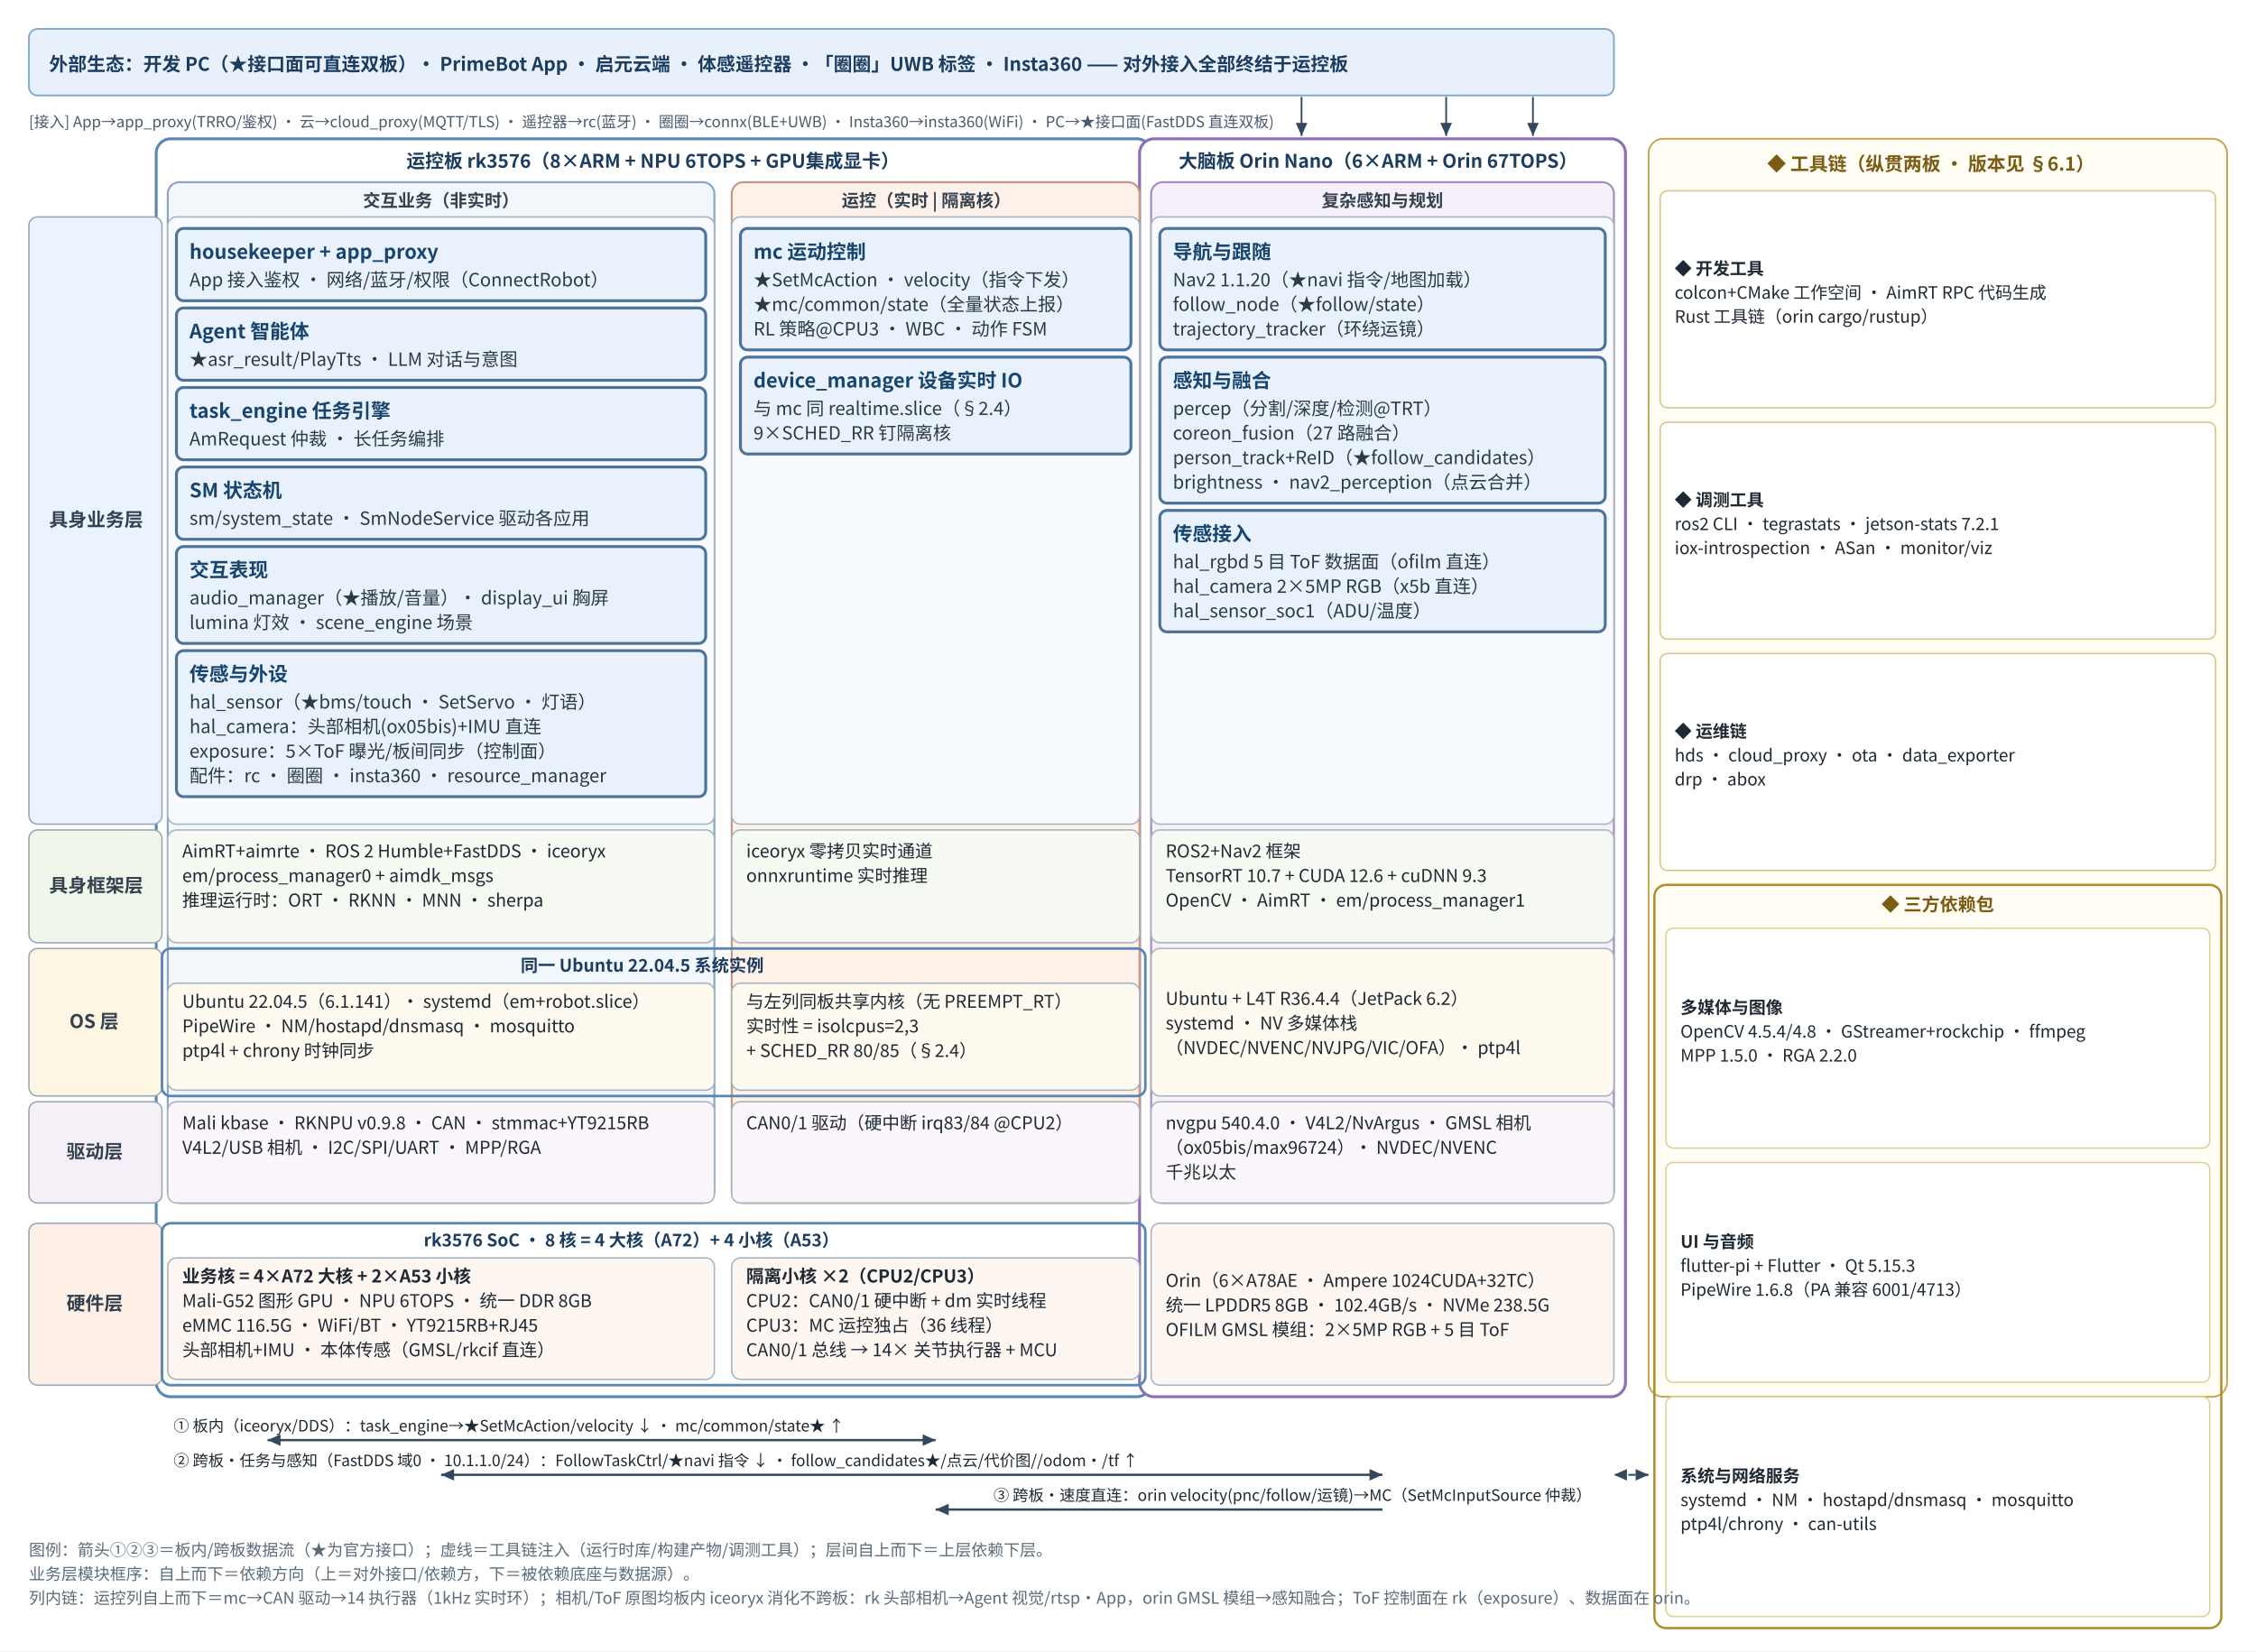
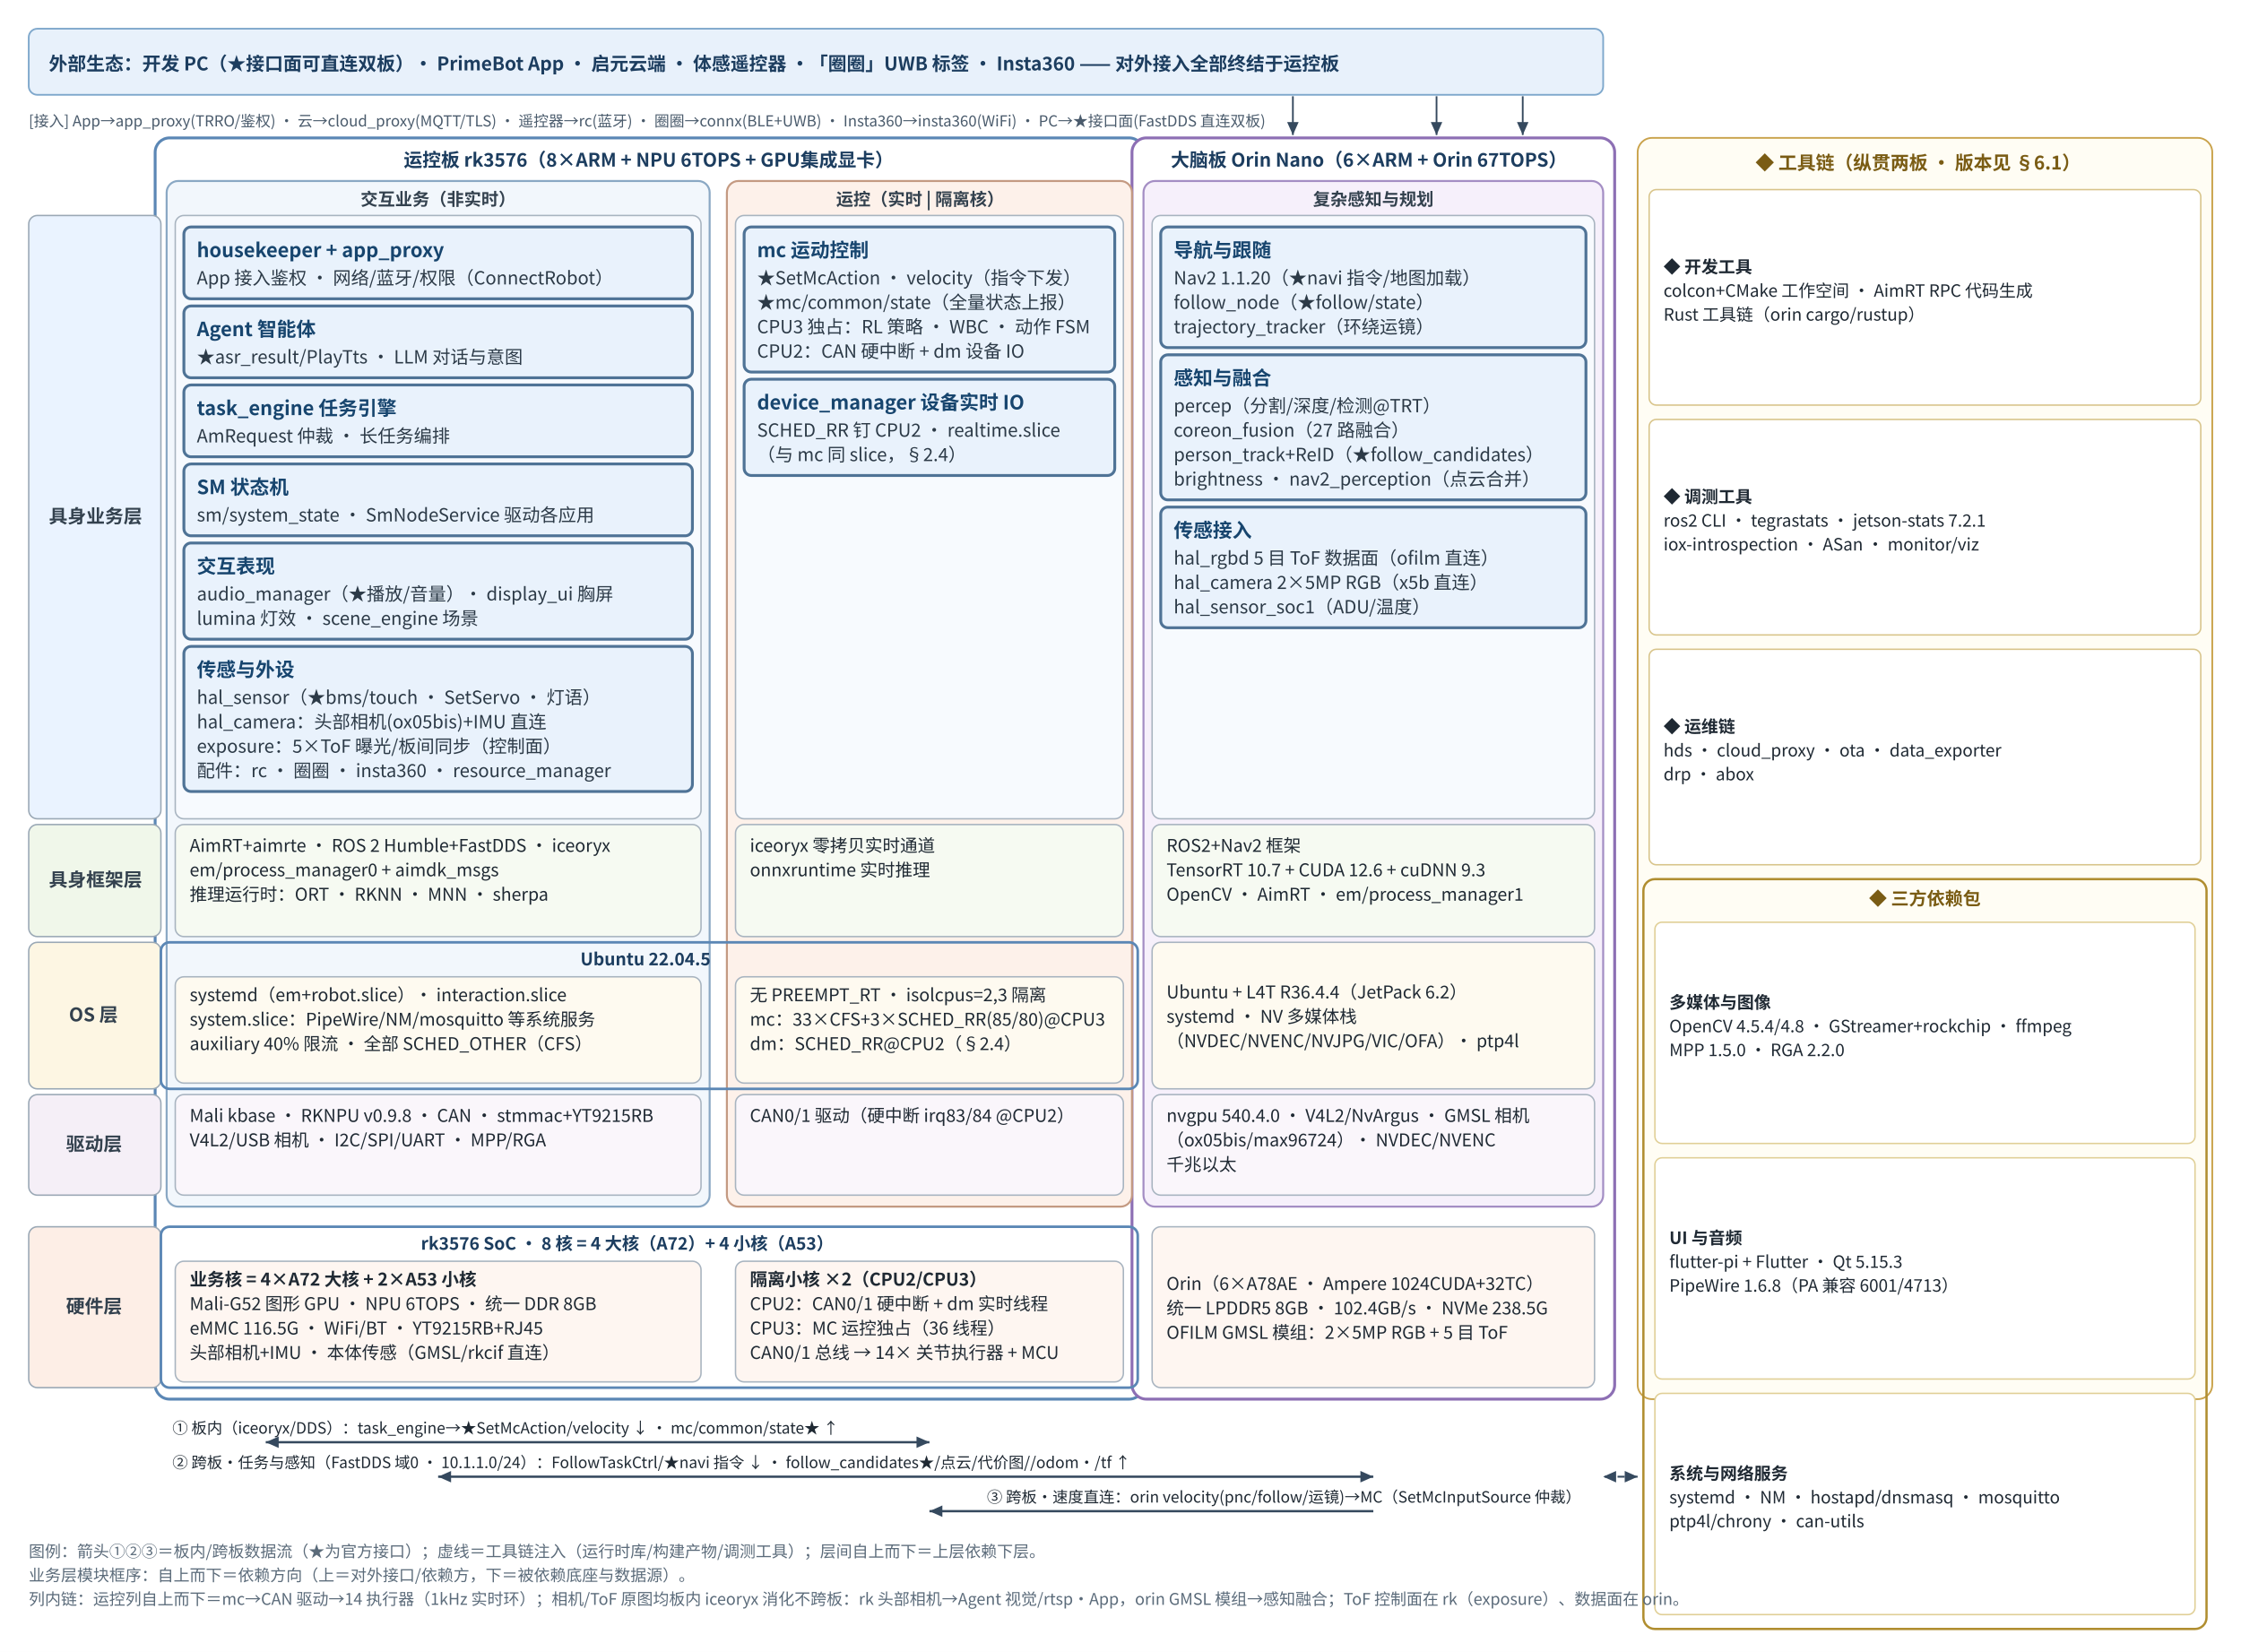
- <svg xmlns="http://www.w3.org/2000/svg" width="1560" height="1142" viewBox="0 0 1560 1142">
-   <rect x="0" y="0" width="1560" height="1142" fill="#ffffff" />
+ <svg xmlns="http://www.w3.org/2000/svg" width="1560" height="1150" viewBox="0 0 1560 1150">
+   <rect x="0" y="0" width="1560" height="1150" fill="#ffffff" />
  <rect x="20" y="20" width="1096" height="46" rx="6" fill="#e8f1fb" stroke="#7fa8cc" stroke-width="1.2" />
  <text x="34" y="49" font-family="Noto Sans CJK SC" font-size="13" fill="#1c3d5f" font-weight="700">外部生态：开发 PC（★接口面可直连双板）· PrimeBot App · 启元云端 · 体感遥控器 ·「圈圈」UWB 标签 · Insta360 —— 对外接入全部终结于运控板</text>
  <line x1="900" y1="67" x2="900" y2="94" stroke="#35495e" stroke-width="1.2" />
  <polygon points="900,94 896,85 904,85" fill="#35495e" />
  <line x1="1000" y1="67" x2="1000" y2="94" stroke="#35495e" stroke-width="1.2" />
  <polygon points="1000,94 996,85 1004,85" fill="#35495e" />
  <line x1="1060" y1="67" x2="1060" y2="94" stroke="#35495e" stroke-width="1.2" />
  <polygon points="1060,94 1056,85 1064,85" fill="#35495e" />
  <text x="20" y="88" font-family="Noto Sans CJK SC" font-size="10.5" fill="#4a5b6c">[接入] App→app_proxy(TRRO/鉴权) · 云→cloud_proxy(MQTT/TLS) · 遥控器→rc(蓝牙) · 圈圈→connx(BLE+UWB) · Insta360→insta360(WiFi) · PC→★接口面(FastDDS 直连双板)</text>
-   <rect x="108" y="96" width="688" height="870" rx="10" fill="#ffffff" stroke="#5b87b5" stroke-width="2" />
+   <rect x="108" y="96" width="688" height="878" rx="10" fill="#ffffff" stroke="#5b87b5" stroke-width="2" />
  <text x="281" y="116" font-family="Noto Sans CJK SC" font-size="13" fill="#1c3d5f" font-weight="700">运控板 rk3576（8×ARM + NPU 6TOPS + GPU集成显卡）</text>
-   <rect x="788" y="96" width="336" height="870" rx="10" fill="#ffffff" stroke="#8d6fb4" stroke-width="2" />
+   <rect x="788" y="96" width="336" height="878" rx="10" fill="#ffffff" stroke="#8d6fb4" stroke-width="2" />
  <text x="815" y="116" font-family="Noto Sans CJK SC" font-size="13" fill="#1c3d5f" font-weight="700">大脑板 Orin Nano（6×ARM + Orin 67TOPS）</text>
-   <rect x="116" y="126" width="378" height="706" rx="8" fill="#f2f7fc" stroke="#8aa8c4" stroke-width="1.4" />
+   <rect x="116" y="126" width="378" height="714" rx="8" fill="#f2f7fc" stroke="#8aa8c4" stroke-width="1.4" />
  <text x="251" y="143" font-family="Noto Sans CJK SC" font-size="12" fill="#33414e" font-weight="700">交互业务（非实时）</text>
-   <rect x="506" y="126" width="282" height="706" rx="8" fill="#fdf1ea" stroke="#c49a82" stroke-width="1.4" />
+   <rect x="506" y="126" width="282" height="714" rx="8" fill="#fdf1ea" stroke="#c49a82" stroke-width="1.4" />
  <text x="582" y="143" font-family="Noto Sans CJK SC" font-size="12" fill="#33414e" font-weight="700">运控（实时 | 隔离核）</text>
-   <rect x="796" y="126" width="320" height="706" rx="8" fill="#f6f0fb" stroke="#a48ec4" stroke-width="1.4" />
+   <rect x="796" y="126" width="320" height="714" rx="8" fill="#f6f0fb" stroke="#a48ec4" stroke-width="1.4" />
  <text x="914" y="143" font-family="Noto Sans CJK SC" font-size="12" fill="#33414e" font-weight="700">复杂感知与规划</text>
  <rect x="20" y="150" width="92" height="420" rx="6" fill="#eaf3ff" stroke="#9aa8b5" stroke-width="1" />
  <text x="34" y="364" font-family="Noto Sans CJK SC" font-size="13" fill="#33414e" font-weight="700">具身业务层</text>
-   <rect x="116" y="150" width="378" height="420" rx="6" fill="#f7fafe" stroke="#a8b4c0" stroke-width="1" />
-   <rect x="122" y="158" width="366" height="50" rx="5" fill="#e9f2fc" stroke="#4f7396" stroke-width="2" />
-   <text x="131" y="179" font-family="Noto Sans CJK SC" font-size="13.6" fill="#17456e" font-weight="700">housekeeper + app_proxy</text>
-   <text x="131" y="198" font-family="Noto Sans CJK SC" font-size="12.6" fill="#2c3a47">App 接入鉴权 · 网络/蓝牙/权限（ConnectRobot）</text>
-   <rect x="122" y="213" width="366" height="50" rx="5" fill="#e9f2fc" stroke="#4f7396" stroke-width="2" />
-   <text x="131" y="234" font-family="Noto Sans CJK SC" font-size="13.6" fill="#17456e" font-weight="700">Agent 智能体</text>
-   <text x="131" y="253" font-family="Noto Sans CJK SC" font-size="12.6" fill="#2c3a47">★asr_result/PlayTts · LLM 对话与意图</text>
-   <rect x="122" y="268" width="366" height="50" rx="5" fill="#e9f2fc" stroke="#4f7396" stroke-width="2" />
-   <text x="131" y="289" font-family="Noto Sans CJK SC" font-size="13.6" fill="#17456e" font-weight="700">task_engine 任务引擎</text>
-   <text x="131" y="308" font-family="Noto Sans CJK SC" font-size="12.6" fill="#2c3a47">AmRequest 仲裁 · 长任务编排</text>
-   <rect x="122" y="323" width="366" height="50" rx="5" fill="#e9f2fc" stroke="#4f7396" stroke-width="2" />
-   <text x="131" y="344" font-family="Noto Sans CJK SC" font-size="13.6" fill="#17456e" font-weight="700">SM 状态机</text>
-   <text x="131" y="363" font-family="Noto Sans CJK SC" font-size="12.6" fill="#2c3a47">sm/system_state · SmNodeService 驱动各应用</text>
-   <rect x="122" y="378" width="366" height="67" rx="5" fill="#e9f2fc" stroke="#4f7396" stroke-width="2" />
-   <text x="131" y="399" font-family="Noto Sans CJK SC" font-size="13.6" fill="#17456e" font-weight="700">交互表现</text>
-   <text x="131" y="418" font-family="Noto Sans CJK SC" font-size="12.6" fill="#2c3a47">audio_manager（★播放/音量）· display_ui 胸屏</text>
-   <text x="131" y="435" font-family="Noto Sans CJK SC" font-size="12.6" fill="#2c3a47">lumina 灯效 · scene_engine 场景</text>
-   <rect x="122" y="450" width="366" height="101" rx="5" fill="#e9f2fc" stroke="#4f7396" stroke-width="2" />
-   <text x="131" y="471" font-family="Noto Sans CJK SC" font-size="13.6" fill="#17456e" font-weight="700">传感与外设</text>
-   <text x="131" y="490" font-family="Noto Sans CJK SC" font-size="12.6" fill="#2c3a47">hal_sensor（★bms/touch · SetServo · 灯语）</text>
-   <text x="131" y="507" font-family="Noto Sans CJK SC" font-size="12.6" fill="#2c3a47">hal_camera：头部相机(ox05bis)+IMU 直连</text>
-   <text x="131" y="524" font-family="Noto Sans CJK SC" font-size="12.6" fill="#2c3a47">exposure：5×ToF 曝光/板间同步（控制面）</text>
-   <text x="131" y="541" font-family="Noto Sans CJK SC" font-size="12.6" fill="#2c3a47">配件：rc · 圈圈 · insta360 · resource_manager</text>
-   <rect x="506" y="150" width="282" height="420" rx="6" fill="#f7fafe" stroke="#a8b4c0" stroke-width="1" />
-   <rect x="512" y="158" width="270" height="84" rx="5" fill="#e9f2fc" stroke="#4f7396" stroke-width="2" />
-   <text x="521" y="179" font-family="Noto Sans CJK SC" font-size="13.6" fill="#17456e" font-weight="700">mc 运动控制</text>
-   <text x="521" y="198" font-family="Noto Sans CJK SC" font-size="12.6" fill="#2c3a47">★SetMcAction · velocity（指令下发）</text>
-   <text x="521" y="215" font-family="Noto Sans CJK SC" font-size="12.6" fill="#2c3a47">★mc/common/state（全量状态上报）</text>
-   <text x="521" y="232" font-family="Noto Sans CJK SC" font-size="12.6" fill="#2c3a47">RL 策略@CPU3 · WBC · 动作 FSM</text>
-   <rect x="512" y="247" width="270" height="67" rx="5" fill="#e9f2fc" stroke="#4f7396" stroke-width="2" />
-   <text x="521" y="268" font-family="Noto Sans CJK SC" font-size="13.6" fill="#17456e" font-weight="700">device_manager 设备实时 IO</text>
-   <text x="521" y="287" font-family="Noto Sans CJK SC" font-size="12.6" fill="#2c3a47">与 mc 同 realtime.slice（§2.4）</text>
-   <text x="521" y="304" font-family="Noto Sans CJK SC" font-size="12.6" fill="#2c3a47">9×SCHED_RR 钉隔离核</text>
-   <rect x="796" y="150" width="320" height="420" rx="6" fill="#f7fafe" stroke="#a8b4c0" stroke-width="1" />
-   <rect x="802" y="158" width="308" height="84" rx="5" fill="#e9f2fc" stroke="#4f7396" stroke-width="2" />
-   <text x="811" y="179" font-family="Noto Sans CJK SC" font-size="13.6" fill="#17456e" font-weight="700">导航与跟随</text>
-   <text x="811" y="198" font-family="Noto Sans CJK SC" font-size="12.6" fill="#2c3a47">Nav2 1.1.20（★navi 指令/地图加载）</text>
-   <text x="811" y="215" font-family="Noto Sans CJK SC" font-size="12.6" fill="#2c3a47">follow_node（★follow/state）</text>
-   <text x="811" y="232" font-family="Noto Sans CJK SC" font-size="12.6" fill="#2c3a47">trajectory_tracker（环绕运镜）</text>
-   <rect x="802" y="247" width="308" height="101" rx="5" fill="#e9f2fc" stroke="#4f7396" stroke-width="2" />
-   <text x="811" y="268" font-family="Noto Sans CJK SC" font-size="13.6" fill="#17456e" font-weight="700">感知与融合</text>
-   <text x="811" y="287" font-family="Noto Sans CJK SC" font-size="12.6" fill="#2c3a47">percep（分割/深度/检测@TRT）</text>
-   <text x="811" y="304" font-family="Noto Sans CJK SC" font-size="12.6" fill="#2c3a47">coreon_fusion（27 路融合）</text>
-   <text x="811" y="321" font-family="Noto Sans CJK SC" font-size="12.6" fill="#2c3a47">person_track+ReID（★follow_candidates）</text>
-   <text x="811" y="338" font-family="Noto Sans CJK SC" font-size="12.6" fill="#2c3a47">brightness · nav2_perception（点云合并）</text>
-   <rect x="802" y="353" width="308" height="84" rx="5" fill="#e9f2fc" stroke="#4f7396" stroke-width="2" />
-   <text x="811" y="374" font-family="Noto Sans CJK SC" font-size="13.6" fill="#17456e" font-weight="700">传感接入</text>
-   <text x="811" y="393" font-family="Noto Sans CJK SC" font-size="12.6" fill="#2c3a47">hal_rgbd 5 目 ToF 数据面（ofilm 直连）</text>
-   <text x="811" y="410" font-family="Noto Sans CJK SC" font-size="12.6" fill="#2c3a47">hal_camera 2×5MP RGB（x5b 直连）</text>
-   <text x="811" y="427" font-family="Noto Sans CJK SC" font-size="12.6" fill="#2c3a47">hal_sensor_soc1（ADU/温度）</text>
+   <rect x="122" y="150" width="366" height="420" rx="6" fill="#f7fafe" stroke="#a8b4c0" stroke-width="1" />
+   <rect x="128" y="158" width="354" height="50" rx="5" fill="#e9f2fc" stroke="#4f7396" stroke-width="2" />
+   <text x="137" y="179" font-family="Noto Sans CJK SC" font-size="13.6" fill="#17456e" font-weight="700">housekeeper + app_proxy</text>
+   <text x="137" y="198" font-family="Noto Sans CJK SC" font-size="12.6" fill="#2c3a47">App 接入鉴权 · 网络/蓝牙/权限（ConnectRobot）</text>
+   <rect x="128" y="213" width="354" height="50" rx="5" fill="#e9f2fc" stroke="#4f7396" stroke-width="2" />
+   <text x="137" y="234" font-family="Noto Sans CJK SC" font-size="13.6" fill="#17456e" font-weight="700">Agent 智能体</text>
+   <text x="137" y="253" font-family="Noto Sans CJK SC" font-size="12.6" fill="#2c3a47">★asr_result/PlayTts · LLM 对话与意图</text>
+   <rect x="128" y="268" width="354" height="50" rx="5" fill="#e9f2fc" stroke="#4f7396" stroke-width="2" />
+   <text x="137" y="289" font-family="Noto Sans CJK SC" font-size="13.6" fill="#17456e" font-weight="700">task_engine 任务引擎</text>
+   <text x="137" y="308" font-family="Noto Sans CJK SC" font-size="12.6" fill="#2c3a47">AmRequest 仲裁 · 长任务编排</text>
+   <rect x="128" y="323" width="354" height="50" rx="5" fill="#e9f2fc" stroke="#4f7396" stroke-width="2" />
+   <text x="137" y="344" font-family="Noto Sans CJK SC" font-size="13.6" fill="#17456e" font-weight="700">SM 状态机</text>
+   <text x="137" y="363" font-family="Noto Sans CJK SC" font-size="12.6" fill="#2c3a47">sm/system_state · SmNodeService 驱动各应用</text>
+   <rect x="128" y="378" width="354" height="67" rx="5" fill="#e9f2fc" stroke="#4f7396" stroke-width="2" />
+   <text x="137" y="399" font-family="Noto Sans CJK SC" font-size="13.6" fill="#17456e" font-weight="700">交互表现</text>
+   <text x="137" y="418" font-family="Noto Sans CJK SC" font-size="12.6" fill="#2c3a47">audio_manager（★播放/音量）· display_ui 胸屏</text>
+   <text x="137" y="435" font-family="Noto Sans CJK SC" font-size="12.6" fill="#2c3a47">lumina 灯效 · scene_engine 场景</text>
+   <rect x="128" y="450" width="354" height="101" rx="5" fill="#e9f2fc" stroke="#4f7396" stroke-width="2" />
+   <text x="137" y="471" font-family="Noto Sans CJK SC" font-size="13.6" fill="#17456e" font-weight="700">传感与外设</text>
+   <text x="137" y="490" font-family="Noto Sans CJK SC" font-size="12.6" fill="#2c3a47">hal_sensor（★bms/touch · SetServo · 灯语）</text>
+   <text x="137" y="507" font-family="Noto Sans CJK SC" font-size="12.6" fill="#2c3a47">hal_camera：头部相机(ox05bis)+IMU 直连</text>
+   <text x="137" y="524" font-family="Noto Sans CJK SC" font-size="12.6" fill="#2c3a47">exposure：5×ToF 曝光/板间同步（控制面）</text>
+   <text x="137" y="541" font-family="Noto Sans CJK SC" font-size="12.6" fill="#2c3a47">配件：rc · 圈圈 · insta360 · resource_manager</text>
+   <rect x="512" y="150" width="270" height="420" rx="6" fill="#f7fafe" stroke="#a8b4c0" stroke-width="1" />
+   <rect x="518" y="158" width="258" height="101" rx="5" fill="#e9f2fc" stroke="#4f7396" stroke-width="2" />
+   <text x="527" y="179" font-family="Noto Sans CJK SC" font-size="13.6" fill="#17456e" font-weight="700">mc 运动控制</text>
+   <text x="527" y="198" font-family="Noto Sans CJK SC" font-size="12.6" fill="#2c3a47">★SetMcAction · velocity（指令下发）</text>
+   <text x="527" y="215" font-family="Noto Sans CJK SC" font-size="12.6" fill="#2c3a47">★mc/common/state（全量状态上报）</text>
+   <text x="527" y="232" font-family="Noto Sans CJK SC" font-size="12.6" fill="#2c3a47">CPU3 独占：RL 策略 · WBC · 动作 FSM</text>
+   <text x="527" y="249" font-family="Noto Sans CJK SC" font-size="12.6" fill="#2c3a47">CPU2：CAN 硬中断 + dm 设备 IO</text>
+   <rect x="518" y="264" width="258" height="67" rx="5" fill="#e9f2fc" stroke="#4f7396" stroke-width="2" />
+   <text x="527" y="285" font-family="Noto Sans CJK SC" font-size="13.6" fill="#17456e" font-weight="700">device_manager 设备实时 IO</text>
+   <text x="527" y="304" font-family="Noto Sans CJK SC" font-size="12.6" fill="#2c3a47">SCHED_RR 钉 CPU2 · realtime.slice</text>
+   <text x="527" y="321" font-family="Noto Sans CJK SC" font-size="12.6" fill="#2c3a47">（与 mc 同 slice，§2.4）</text>
+   <rect x="802" y="150" width="308" height="420" rx="6" fill="#f7fafe" stroke="#a8b4c0" stroke-width="1" />
+   <rect x="808" y="158" width="296" height="84" rx="5" fill="#e9f2fc" stroke="#4f7396" stroke-width="2" />
+   <text x="817" y="179" font-family="Noto Sans CJK SC" font-size="13.6" fill="#17456e" font-weight="700">导航与跟随</text>
+   <text x="817" y="198" font-family="Noto Sans CJK SC" font-size="12.6" fill="#2c3a47">Nav2 1.1.20（★navi 指令/地图加载）</text>
+   <text x="817" y="215" font-family="Noto Sans CJK SC" font-size="12.6" fill="#2c3a47">follow_node（★follow/state）</text>
+   <text x="817" y="232" font-family="Noto Sans CJK SC" font-size="12.6" fill="#2c3a47">trajectory_tracker（环绕运镜）</text>
+   <rect x="808" y="247" width="296" height="101" rx="5" fill="#e9f2fc" stroke="#4f7396" stroke-width="2" />
+   <text x="817" y="268" font-family="Noto Sans CJK SC" font-size="13.6" fill="#17456e" font-weight="700">感知与融合</text>
+   <text x="817" y="287" font-family="Noto Sans CJK SC" font-size="12.6" fill="#2c3a47">percep（分割/深度/检测@TRT）</text>
+   <text x="817" y="304" font-family="Noto Sans CJK SC" font-size="12.6" fill="#2c3a47">coreon_fusion（27 路融合）</text>
+   <text x="817" y="321" font-family="Noto Sans CJK SC" font-size="12.6" fill="#2c3a47">person_track+ReID（★follow_candidates）</text>
+   <text x="817" y="338" font-family="Noto Sans CJK SC" font-size="12.6" fill="#2c3a47">brightness · nav2_perception（点云合并）</text>
+   <rect x="808" y="353" width="296" height="84" rx="5" fill="#e9f2fc" stroke="#4f7396" stroke-width="2" />
+   <text x="817" y="374" font-family="Noto Sans CJK SC" font-size="13.6" fill="#17456e" font-weight="700">传感接入</text>
+   <text x="817" y="393" font-family="Noto Sans CJK SC" font-size="12.6" fill="#2c3a47">hal_rgbd 5 目 ToF 数据面（ofilm 直连）</text>
+   <text x="817" y="410" font-family="Noto Sans CJK SC" font-size="12.6" fill="#2c3a47">hal_camera 2×5MP RGB（x5b 直连）</text>
+   <text x="817" y="427" font-family="Noto Sans CJK SC" font-size="12.6" fill="#2c3a47">hal_sensor_soc1（ADU/温度）</text>
  <rect x="20" y="574" width="92" height="78" rx="6" fill="#f0f7ea" stroke="#9aa8b5" stroke-width="1" />
  <text x="34" y="617" font-family="Noto Sans CJK SC" font-size="13" fill="#33414e" font-weight="700">具身框架层</text>
-   <rect x="116" y="574" width="378" height="78" rx="6" fill="#f6faf2" stroke="#a8b4c0" stroke-width="1" />
-   <text x="126" y="593" font-family="Noto Sans CJK SC" font-size="12.2" fill="#1f2933">AimRT+aimrte · ROS 2 Humble+FastDDS · iceoryx</text>
-   <text x="126" y="610" font-family="Noto Sans CJK SC" font-size="12.2" fill="#1f2933">em/process_manager0 + aimdk_msgs</text>
-   <text x="126" y="627" font-family="Noto Sans CJK SC" font-size="12.2" fill="#1f2933">推理运行时：ORT · RKNN · MNN · sherpa</text>
-   <rect x="506" y="574" width="282" height="78" rx="6" fill="#f6faf2" stroke="#a8b4c0" stroke-width="1" />
-   <text x="516" y="593" font-family="Noto Sans CJK SC" font-size="12.2" fill="#1f2933">iceoryx 零拷贝实时通道</text>
-   <text x="516" y="610" font-family="Noto Sans CJK SC" font-size="12.2" fill="#1f2933">onnxruntime 实时推理</text>
-   <rect x="796" y="574" width="320" height="78" rx="6" fill="#f6faf2" stroke="#a8b4c0" stroke-width="1" />
-   <text x="806" y="593" font-family="Noto Sans CJK SC" font-size="12.2" fill="#1f2933">ROS2+Nav2 框架</text>
-   <text x="806" y="610" font-family="Noto Sans CJK SC" font-size="12.2" fill="#1f2933">TensorRT 10.7 + CUDA 12.6 + cuDNN 9.3</text>
-   <text x="806" y="627" font-family="Noto Sans CJK SC" font-size="12.2" fill="#1f2933">OpenCV · AimRT · em/process_manager1</text>
+   <rect x="122" y="574" width="366" height="78" rx="6" fill="#f6faf2" stroke="#a8b4c0" stroke-width="1" />
+   <text x="132" y="593" font-family="Noto Sans CJK SC" font-size="12.2" fill="#1f2933">AimRT+aimrte · ROS 2 Humble+FastDDS · iceoryx</text>
+   <text x="132" y="610" font-family="Noto Sans CJK SC" font-size="12.2" fill="#1f2933">em/process_manager0 + aimdk_msgs</text>
+   <text x="132" y="627" font-family="Noto Sans CJK SC" font-size="12.2" fill="#1f2933">推理运行时：ORT · RKNN · MNN · sherpa</text>
+   <rect x="512" y="574" width="270" height="78" rx="6" fill="#f6faf2" stroke="#a8b4c0" stroke-width="1" />
+   <text x="522" y="593" font-family="Noto Sans CJK SC" font-size="12.2" fill="#1f2933">iceoryx 零拷贝实时通道</text>
+   <text x="522" y="610" font-family="Noto Sans CJK SC" font-size="12.2" fill="#1f2933">onnxruntime 实时推理</text>
+   <rect x="802" y="574" width="308" height="78" rx="6" fill="#f6faf2" stroke="#a8b4c0" stroke-width="1" />
+   <text x="812" y="593" font-family="Noto Sans CJK SC" font-size="12.2" fill="#1f2933">ROS2+Nav2 框架</text>
+   <text x="812" y="610" font-family="Noto Sans CJK SC" font-size="12.2" fill="#1f2933">TensorRT 10.7 + CUDA 12.6 + cuDNN 9.3</text>
+   <text x="812" y="627" font-family="Noto Sans CJK SC" font-size="12.2" fill="#1f2933">OpenCV · AimRT · em/process_manager1</text>
  <rect x="20" y="656" width="92" height="102" rx="6" fill="#fdf6e3" stroke="#9aa8b5" stroke-width="1" />
  <text x="48" y="711" font-family="Noto Sans CJK SC" font-size="13" fill="#33414e" font-weight="700">OS 层</text>
  <rect x="112" y="656" width="680" height="102" rx="6" fill="none" stroke="#5b87b5" stroke-width="1.8" />
-   <text x="360" y="672" font-family="Noto Sans CJK SC" font-size="12" fill="#1c3d5f" font-weight="700">同一 Ubuntu 22.04.5 系统实例</text>
-   <rect x="116" y="680" width="378" height="74" rx="6" fill="#fefaf0" stroke="#a8b4c0" stroke-width="1" />
-   <text x="126" y="697" font-family="Noto Sans CJK SC" font-size="12.2" fill="#1f2933">Ubuntu 22.04.5（6.1.141）· systemd（em+robot.slice）</text>
-   <text x="126" y="714" font-family="Noto Sans CJK SC" font-size="12.2" fill="#1f2933">PipeWire · NM/hostapd/dnsmasq · mosquitto</text>
-   <text x="126" y="731" font-family="Noto Sans CJK SC" font-size="12.2" fill="#1f2933">ptp4l + chrony 时钟同步</text>
-   <rect x="506" y="680" width="282" height="74" rx="6" fill="#fefaf0" stroke="#a8b4c0" stroke-width="1" />
-   <text x="516" y="697" font-family="Noto Sans CJK SC" font-size="12.2" fill="#1f2933">与左列同板共享内核（无 PREEMPT_RT）</text>
-   <text x="516" y="714" font-family="Noto Sans CJK SC" font-size="12.2" fill="#1f2933">实时性 = isolcpus=2,3</text>
-   <text x="516" y="731" font-family="Noto Sans CJK SC" font-size="12.2" fill="#1f2933">+ SCHED_RR 80/85（§2.4）</text>
-   <rect x="796" y="656" width="320" height="102" rx="6" fill="#fefaf0" stroke="#a8b4c0" stroke-width="1" />
-   <text x="806" y="695" font-family="Noto Sans CJK SC" font-size="12.2" fill="#1f2933">Ubuntu + L4T R36.4.4（JetPack 6.2）</text>
-   <text x="806" y="712" font-family="Noto Sans CJK SC" font-size="12.2" fill="#1f2933">systemd · NV 多媒体栈</text>
-   <text x="806" y="729" font-family="Noto Sans CJK SC" font-size="12.2" fill="#1f2933">（NVDEC/NVENC/NVJPG/VIC/OFA）· ptp4l</text>
+   <text x="404" y="672" font-family="Noto Sans CJK SC" font-size="12" fill="#1c3d5f" font-weight="700">Ubuntu 22.04.5</text>
+   <rect x="122" y="680" width="366" height="74" rx="6" fill="#fefaf0" stroke="#a8b4c0" stroke-width="1" />
+   <text x="132" y="697" font-family="Noto Sans CJK SC" font-size="12.2" fill="#1f2933">systemd（em+robot.slice）· interaction.slice</text>
+   <text x="132" y="714" font-family="Noto Sans CJK SC" font-size="12.2" fill="#1f2933">system.slice：PipeWire/NM/mosquitto 等系统服务</text>
+   <text x="132" y="731" font-family="Noto Sans CJK SC" font-size="12.2" fill="#1f2933">auxiliary 40% 限流 · 全部 SCHED_OTHER（CFS）</text>
+   <rect x="512" y="680" width="270" height="74" rx="6" fill="#fefaf0" stroke="#a8b4c0" stroke-width="1" />
+   <text x="522" y="697" font-family="Noto Sans CJK SC" font-size="12.2" fill="#1f2933">无 PREEMPT_RT · isolcpus=2,3 隔离</text>
+   <text x="522" y="714" font-family="Noto Sans CJK SC" font-size="12.2" fill="#1f2933">mc：33×CFS+3×SCHED_RR(85/80)@CPU3</text>
+   <text x="522" y="731" font-family="Noto Sans CJK SC" font-size="12.2" fill="#1f2933">dm：SCHED_RR@CPU2（§2.4）</text>
+   <rect x="802" y="656" width="308" height="102" rx="6" fill="#fefaf0" stroke="#a8b4c0" stroke-width="1" />
+   <text x="812" y="695" font-family="Noto Sans CJK SC" font-size="12.2" fill="#1f2933">Ubuntu + L4T R36.4.4（JetPack 6.2）</text>
+   <text x="812" y="712" font-family="Noto Sans CJK SC" font-size="12.2" fill="#1f2933">systemd · NV 多媒体栈</text>
+   <text x="812" y="729" font-family="Noto Sans CJK SC" font-size="12.2" fill="#1f2933">（NVDEC/NVENC/NVJPG/VIC/OFA）· ptp4l</text>
  <rect x="20" y="762" width="92" height="70" rx="6" fill="#f5eff7" stroke="#9aa8b5" stroke-width="1" />
  <text x="46" y="801" font-family="Noto Sans CJK SC" font-size="13" fill="#33414e" font-weight="700">驱动层</text>
-   <rect x="116" y="762" width="378" height="70" rx="6" fill="#faf6fb" stroke="#a8b4c0" stroke-width="1" />
-   <text x="126" y="781" font-family="Noto Sans CJK SC" font-size="12.2" fill="#1f2933">Mali kbase · RKNPU v0.9.8 · CAN · stmmac+YT9215RB</text>
-   <text x="126" y="798" font-family="Noto Sans CJK SC" font-size="12.2" fill="#1f2933">V4L2/USB 相机 · I2C/SPI/UART · MPP/RGA</text>
-   <rect x="506" y="762" width="282" height="70" rx="6" fill="#faf6fb" stroke="#a8b4c0" stroke-width="1" />
-   <text x="516" y="781" font-family="Noto Sans CJK SC" font-size="12.2" fill="#1f2933">CAN0/1 驱动（硬中断 irq83/84 @CPU2）</text>
-   <rect x="796" y="762" width="320" height="70" rx="6" fill="#faf6fb" stroke="#a8b4c0" stroke-width="1" />
-   <text x="806" y="781" font-family="Noto Sans CJK SC" font-size="12.2" fill="#1f2933">nvgpu 540.4.0 · V4L2/NvArgus · GMSL 相机</text>
-   <text x="806" y="798" font-family="Noto Sans CJK SC" font-size="12.2" fill="#1f2933">（ox05bis/max96724）· NVDEC/NVENC</text>
-   <text x="806" y="815" font-family="Noto Sans CJK SC" font-size="12.2" fill="#1f2933">千兆以太</text>
-   <rect x="20" y="846" width="92" height="112" rx="6" fill="#fdeee6" stroke="#9aa8b5" stroke-width="1" />
-   <text x="46" y="906" font-family="Noto Sans CJK SC" font-size="13" fill="#33414e" font-weight="700">硬件层</text>
-   <rect x="112" y="846" width="680" height="112" rx="6" fill="none" stroke="#5b87b5" stroke-width="1.8" />
-   <text x="293" y="862" font-family="Noto Sans CJK SC" font-size="12" fill="#1c3d5f" font-weight="700">rk3576 SoC · 8 核 = 4 大核（A72）+ 4 小核（A53）</text>
-   <rect x="116" y="870" width="378" height="84" rx="6" fill="#fef6f1" stroke="#a8b4c0" stroke-width="1" />
-   <text x="126" y="887" font-family="Noto Sans CJK SC" font-size="12.2" fill="#1f2933" font-weight="700">业务核 = 4×A72 大核 + 2×A53 小核</text>
-   <text x="126" y="904" font-family="Noto Sans CJK SC" font-size="12.2" fill="#1f2933">Mali-G52 图形 GPU · NPU 6TOPS · 统一 DDR 8GB</text>
-   <text x="126" y="921" font-family="Noto Sans CJK SC" font-size="12.2" fill="#1f2933">eMMC 116.5G · WiFi/BT · YT9215RB+RJ45</text>
-   <text x="126" y="938" font-family="Noto Sans CJK SC" font-size="12.2" fill="#1f2933">头部相机+IMU · 本体传感（GMSL/rkcif 直连）</text>
-   <rect x="506" y="870" width="282" height="84" rx="6" fill="#fef6f1" stroke="#a8b4c0" stroke-width="1" />
-   <text x="516" y="887" font-family="Noto Sans CJK SC" font-size="12.2" fill="#1f2933" font-weight="700">隔离小核 ×2（CPU2/CPU3）</text>
-   <text x="516" y="904" font-family="Noto Sans CJK SC" font-size="12.2" fill="#1f2933">CPU2：CAN0/1 硬中断 + dm 实时线程</text>
-   <text x="516" y="921" font-family="Noto Sans CJK SC" font-size="12.2" fill="#1f2933">CPU3：MC 运控独占（36 线程）</text>
-   <text x="516" y="938" font-family="Noto Sans CJK SC" font-size="12.2" fill="#1f2933">CAN0/1 总线 → 14× 关节执行器 + MCU</text>
-   <rect x="796" y="846" width="320" height="112" rx="6" fill="#fef6f1" stroke="#a8b4c0" stroke-width="1" />
-   <text x="806" y="890" font-family="Noto Sans CJK SC" font-size="12.2" fill="#1f2933">Orin（6×A78AE · Ampere 1024CUDA+32TC）</text>
-   <text x="806" y="907" font-family="Noto Sans CJK SC" font-size="12.2" fill="#1f2933">统一 LPDDR5 8GB · 102.4GB/s · NVMe 238.5G</text>
-   <text x="806" y="924" font-family="Noto Sans CJK SC" font-size="12.2" fill="#1f2933">OFILM GMSL 模组：2×5MP RGB + 5 目 ToF</text>
-   <rect x="1140" y="96" width="400" height="870" rx="10" fill="#fffdf4" stroke="#c9a24b" stroke-width="1.2" />
+   <rect x="122" y="762" width="366" height="70" rx="6" fill="#faf6fb" stroke="#a8b4c0" stroke-width="1" />
+   <text x="132" y="781" font-family="Noto Sans CJK SC" font-size="12.2" fill="#1f2933">Mali kbase · RKNPU v0.9.8 · CAN · stmmac+YT9215RB</text>
+   <text x="132" y="798" font-family="Noto Sans CJK SC" font-size="12.2" fill="#1f2933">V4L2/USB 相机 · I2C/SPI/UART · MPP/RGA</text>
+   <rect x="512" y="762" width="270" height="70" rx="6" fill="#faf6fb" stroke="#a8b4c0" stroke-width="1" />
+   <text x="522" y="781" font-family="Noto Sans CJK SC" font-size="12.2" fill="#1f2933">CAN0/1 驱动（硬中断 irq83/84 @CPU2）</text>
+   <rect x="802" y="762" width="308" height="70" rx="6" fill="#faf6fb" stroke="#a8b4c0" stroke-width="1" />
+   <text x="812" y="781" font-family="Noto Sans CJK SC" font-size="12.2" fill="#1f2933">nvgpu 540.4.0 · V4L2/NvArgus · GMSL 相机</text>
+   <text x="812" y="798" font-family="Noto Sans CJK SC" font-size="12.2" fill="#1f2933">（ox05bis/max96724）· NVDEC/NVENC</text>
+   <text x="812" y="815" font-family="Noto Sans CJK SC" font-size="12.2" fill="#1f2933">千兆以太</text>
+   <rect x="20" y="854" width="92" height="112" rx="6" fill="#fdeee6" stroke="#9aa8b5" stroke-width="1" />
+   <text x="46" y="914" font-family="Noto Sans CJK SC" font-size="13" fill="#33414e" font-weight="700">硬件层</text>
+   <rect x="112" y="854" width="680" height="112" rx="6" fill="none" stroke="#5b87b5" stroke-width="1.8" />
+   <text x="293" y="870" font-family="Noto Sans CJK SC" font-size="12" fill="#1c3d5f" font-weight="700">rk3576 SoC · 8 核 = 4 大核（A72）+ 4 小核（A53）</text>
+   <rect x="122" y="878" width="366" height="84" rx="6" fill="#fef6f1" stroke="#a8b4c0" stroke-width="1" />
+   <text x="132" y="895" font-family="Noto Sans CJK SC" font-size="12.2" fill="#1f2933" font-weight="700">业务核 = 4×A72 大核 + 2×A53 小核</text>
+   <text x="132" y="912" font-family="Noto Sans CJK SC" font-size="12.2" fill="#1f2933">Mali-G52 图形 GPU · NPU 6TOPS · 统一 DDR 8GB</text>
+   <text x="132" y="929" font-family="Noto Sans CJK SC" font-size="12.2" fill="#1f2933">eMMC 116.5G · WiFi/BT · YT9215RB+RJ45</text>
+   <text x="132" y="946" font-family="Noto Sans CJK SC" font-size="12.2" fill="#1f2933">头部相机+IMU · 本体传感（GMSL/rkcif 直连）</text>
+   <rect x="512" y="878" width="270" height="84" rx="6" fill="#fef6f1" stroke="#a8b4c0" stroke-width="1" />
+   <text x="522" y="895" font-family="Noto Sans CJK SC" font-size="12.2" fill="#1f2933" font-weight="700">隔离小核 ×2（CPU2/CPU3）</text>
+   <text x="522" y="912" font-family="Noto Sans CJK SC" font-size="12.2" fill="#1f2933">CPU2：CAN0/1 硬中断 + dm 实时线程</text>
+   <text x="522" y="929" font-family="Noto Sans CJK SC" font-size="12.2" fill="#1f2933">CPU3：MC 运控独占（36 线程）</text>
+   <text x="522" y="946" font-family="Noto Sans CJK SC" font-size="12.2" fill="#1f2933">CAN0/1 总线 → 14× 关节执行器 + MCU</text>
+   <rect x="802" y="854" width="308" height="112" rx="6" fill="#fef6f1" stroke="#a8b4c0" stroke-width="1" />
+   <text x="812" y="898" font-family="Noto Sans CJK SC" font-size="12.2" fill="#1f2933">Orin（6×A78AE · Ampere 1024CUDA+32TC）</text>
+   <text x="812" y="915" font-family="Noto Sans CJK SC" font-size="12.2" fill="#1f2933">统一 LPDDR5 8GB · 102.4GB/s · NVMe 238.5G</text>
+   <text x="812" y="932" font-family="Noto Sans CJK SC" font-size="12.2" fill="#1f2933">OFILM GMSL 模组：2×5MP RGB + 5 目 ToF</text>
+   <rect x="1140" y="96" width="400" height="878" rx="10" fill="#fffdf4" stroke="#c9a24b" stroke-width="1.2" />
  <text x="1222" y="118" font-family="Noto Sans CJK SC" font-size="13" fill="#7a5c14" font-weight="700">◆ 工具链（纵贯两板 · 版本见 §6.1）</text>
  <rect x="1148" y="132" width="384" height="150" rx="5" fill="#ffffff" stroke="#d8c48a" stroke-width="1" />
  <text x="1158" y="190" font-family="Noto Sans CJK SC" font-size="11.8" fill="#1f2933" font-weight="700">◆ 开发工具</text>
  <text x="1158" y="206.6" font-family="Noto Sans CJK SC" font-size="11.8" fill="#1f2933">colcon+CMake 工作空间 · AimRT RPC 代码生成</text>
  <text x="1158" y="223.2" font-family="Noto Sans CJK SC" font-size="11.8" fill="#1f2933">Rust 工具链（orin cargo/rustup）</text>
  <rect x="1148" y="292" width="384" height="150" rx="5" fill="#ffffff" stroke="#d8c48a" stroke-width="1" />
  <text x="1158" y="350" font-family="Noto Sans CJK SC" font-size="11.8" fill="#1f2933" font-weight="700">◆ 调测工具</text>
  <text x="1158" y="366.6" font-family="Noto Sans CJK SC" font-size="11.8" fill="#1f2933">ros2 CLI · tegrastats · jetson-stats 7.2.1</text>
  <text x="1158" y="383.2" font-family="Noto Sans CJK SC" font-size="11.8" fill="#1f2933">iox-introspection · ASan · monitor/viz</text>
  <rect x="1148" y="452" width="384" height="150" rx="5" fill="#ffffff" stroke="#d8c48a" stroke-width="1" />
  <text x="1158" y="510" font-family="Noto Sans CJK SC" font-size="11.8" fill="#1f2933" font-weight="700">◆ 运维链</text>
  <text x="1158" y="526.6" font-family="Noto Sans CJK SC" font-size="11.8" fill="#1f2933">hds · cloud_proxy · ota · data_exporter</text>
  <text x="1158" y="543.2" font-family="Noto Sans CJK SC" font-size="11.8" fill="#1f2933">drp · abox</text>
-   <rect x="1144" y="612" width="392" height="514" rx="8" fill="none" stroke="#b08e30" stroke-width="1.6" />
+   <rect x="1144" y="612" width="392" height="522" rx="8" fill="none" stroke="#b08e30" stroke-width="1.6" />
  <text x="1301" y="630" font-family="Noto Sans CJK SC" font-size="12.5" fill="#7a5c14" font-weight="700">◆ 三方依赖包</text>
-   <rect x="1152" y="642" width="376" height="152" rx="5" fill="#ffffff" stroke="#e0cf96" stroke-width="1" />
-   <text x="1162" y="701" font-family="Noto Sans CJK SC" font-size="11.8" fill="#1f2933" font-weight="700">多媒体与图像</text>
-   <text x="1162" y="717.6" font-family="Noto Sans CJK SC" font-size="11.8" fill="#1f2933">OpenCV 4.5.4/4.8 · GStreamer+rockchip · ffmpeg</text>
-   <text x="1162" y="734.2" font-family="Noto Sans CJK SC" font-size="11.8" fill="#1f2933">MPP 1.5.0 · RGA 2.2.0</text>
-   <rect x="1152" y="804" width="376" height="152" rx="5" fill="#ffffff" stroke="#e0cf96" stroke-width="1" />
-   <text x="1162" y="863" font-family="Noto Sans CJK SC" font-size="11.8" fill="#1f2933" font-weight="700">UI 与音频</text>
-   <text x="1162" y="879.6" font-family="Noto Sans CJK SC" font-size="11.8" fill="#1f2933">flutter-pi + Flutter · Qt 5.15.3</text>
-   <text x="1162" y="896.2" font-family="Noto Sans CJK SC" font-size="11.8" fill="#1f2933">PipeWire 1.6.8（PA 兼容 6001/4713）</text>
-   <rect x="1152" y="966" width="376" height="152" rx="5" fill="#ffffff" stroke="#e0cf96" stroke-width="1" />
-   <text x="1162" y="1025" font-family="Noto Sans CJK SC" font-size="11.8" fill="#1f2933" font-weight="700">系统与网络服务</text>
-   <text x="1162" y="1041.6" font-family="Noto Sans CJK SC" font-size="11.8" fill="#1f2933">systemd · NM · hostapd/dnsmasq · mosquitto</text>
-   <text x="1162" y="1058.2" font-family="Noto Sans CJK SC" font-size="11.8" fill="#1f2933">ptp4l/chrony · can-utils</text>
-   <text x="120" y="990" font-family="Noto Sans CJK SC" font-size="10.8" fill="#1f2933">① 板内（iceoryx/DDS）：task_engine→★SetMcAction/velocity ↓ · mc/common/state★ ↑</text>
-   <line x1="185" y1="996" x2="647" y2="996" stroke="#35495e" stroke-width="1.6" />
-   <polygon points="647,996 638,1000 638,992" fill="#35495e" />
-   <polygon points="185,996 194,992 194,1000" fill="#35495e" />
-   <text x="120" y="1014" font-family="Noto Sans CJK SC" font-size="10.8" fill="#1f2933">② 跨板·任务与感知（FastDDS 域0 · 10.1.1.0/24）：FollowTaskCtrl/★navi 指令 ↓ · follow_candidates★/点云/代价图//odom·/tf ↑</text>
-   <line x1="305" y1="1020" x2="956" y2="1020" stroke="#35495e" stroke-width="1.6" />
-   <polygon points="956,1020 947,1024 947,1016" fill="#35495e" />
-   <polygon points="305,1020 314,1016 314,1024" fill="#35495e" />
-   <text x="687" y="1038" font-family="Noto Sans CJK SC" font-size="10.8" fill="#1f2933">③ 跨板·速度直连：orin velocity(pnc/follow/运镜)→MC（SetMcInputSource 仲裁）</text>
-   <line x1="956" y1="1044" x2="647" y2="1044" stroke="#35495e" stroke-width="1.6" />
-   <polygon points="647,1044 656,1040 656,1048" fill="#35495e" />
-   <line x1="1140" y1="1020" x2="1116" y2="1020" stroke="#35495e" stroke-width="1.3" stroke-dasharray="5,4" />
-   <polygon points="1116,1020 1125,1016 1125,1024" fill="#35495e" />
-   <polygon points="1140,1020 1131,1024 1131,1016" fill="#35495e" />
-   <text x="20" y="1076" font-family="Noto Sans CJK SC" font-size="11.2" fill="#5b6b7a">图例：箭头①②③＝板内/跨板数据流（★为官方接口）；虚线＝工具链注入（运行时库/构建产物/调测工具）；层间自上而下＝上层依赖下层。</text>
-   <text x="20" y="1092.6" font-family="Noto Sans CJK SC" font-size="11.2" fill="#5b6b7a">业务层模块框序：自上而下＝依赖方向（上＝对外接口/依赖方，下＝被依赖底座与数据源）。</text>
-   <text x="20" y="1109.2" font-family="Noto Sans CJK SC" font-size="11.2" fill="#5b6b7a">列内链：运控列自上而下＝mc→CAN 驱动→14 执行器（1kHz 实时环）；相机/ToF 原图均板内 iceoryx 消化不跨板：rk 头部相机→Agent 视觉/rtsp·App，orin GMSL 模组→感知融合；ToF 控制面在 rk（exposure）、数据面在 orin。</text>
+   <rect x="1152" y="642" width="376" height="154" rx="5" fill="#ffffff" stroke="#e0cf96" stroke-width="1" />
+   <text x="1162" y="702" font-family="Noto Sans CJK SC" font-size="11.8" fill="#1f2933" font-weight="700">多媒体与图像</text>
+   <text x="1162" y="718.6" font-family="Noto Sans CJK SC" font-size="11.8" fill="#1f2933">OpenCV 4.5.4/4.8 · GStreamer+rockchip · ffmpeg</text>
+   <text x="1162" y="735.2" font-family="Noto Sans CJK SC" font-size="11.8" fill="#1f2933">MPP 1.5.0 · RGA 2.2.0</text>
+   <rect x="1152" y="806" width="376" height="154" rx="5" fill="#ffffff" stroke="#e0cf96" stroke-width="1" />
+   <text x="1162" y="866" font-family="Noto Sans CJK SC" font-size="11.8" fill="#1f2933" font-weight="700">UI 与音频</text>
+   <text x="1162" y="882.6" font-family="Noto Sans CJK SC" font-size="11.8" fill="#1f2933">flutter-pi + Flutter · Qt 5.15.3</text>
+   <text x="1162" y="899.2" font-family="Noto Sans CJK SC" font-size="11.8" fill="#1f2933">PipeWire 1.6.8（PA 兼容 6001/4713）</text>
+   <rect x="1152" y="970" width="376" height="154" rx="5" fill="#ffffff" stroke="#e0cf96" stroke-width="1" />
+   <text x="1162" y="1030" font-family="Noto Sans CJK SC" font-size="11.8" fill="#1f2933" font-weight="700">系统与网络服务</text>
+   <text x="1162" y="1046.6" font-family="Noto Sans CJK SC" font-size="11.8" fill="#1f2933">systemd · NM · hostapd/dnsmasq · mosquitto</text>
+   <text x="1162" y="1063.2" font-family="Noto Sans CJK SC" font-size="11.8" fill="#1f2933">ptp4l/chrony · can-utils</text>
+   <text x="120" y="998" font-family="Noto Sans CJK SC" font-size="10.8" fill="#1f2933">① 板内（iceoryx/DDS）：task_engine→★SetMcAction/velocity ↓ · mc/common/state★ ↑</text>
+   <line x1="185" y1="1004" x2="647" y2="1004" stroke="#35495e" stroke-width="1.6" />
+   <polygon points="647,1004 638,1008 638,1000" fill="#35495e" />
+   <polygon points="185,1004 194,1000 194,1008" fill="#35495e" />
+   <text x="120" y="1022" font-family="Noto Sans CJK SC" font-size="10.8" fill="#1f2933">② 跨板·任务与感知（FastDDS 域0 · 10.1.1.0/24）：FollowTaskCtrl/★navi 指令 ↓ · follow_candidates★/点云/代价图//odom·/tf ↑</text>
+   <line x1="305" y1="1028" x2="956" y2="1028" stroke="#35495e" stroke-width="1.6" />
+   <polygon points="956,1028 947,1032 947,1024" fill="#35495e" />
+   <polygon points="305,1028 314,1024 314,1032" fill="#35495e" />
+   <text x="687" y="1046" font-family="Noto Sans CJK SC" font-size="10.8" fill="#1f2933">③ 跨板·速度直连：orin velocity(pnc/follow/运镜)→MC（SetMcInputSource 仲裁）</text>
+   <line x1="956" y1="1052" x2="647" y2="1052" stroke="#35495e" stroke-width="1.6" />
+   <polygon points="647,1052 656,1048 656,1056" fill="#35495e" />
+   <line x1="1140" y1="1028" x2="1116" y2="1028" stroke="#35495e" stroke-width="1.3" stroke-dasharray="5,4" />
+   <polygon points="1116,1028 1125,1024 1125,1032" fill="#35495e" />
+   <polygon points="1140,1028 1131,1032 1131,1024" fill="#35495e" />
+   <text x="20" y="1084" font-family="Noto Sans CJK SC" font-size="11.2" fill="#5b6b7a">图例：箭头①②③＝板内/跨板数据流（★为官方接口）；虚线＝工具链注入（运行时库/构建产物/调测工具）；层间自上而下＝上层依赖下层。</text>
+   <text x="20" y="1100.6" font-family="Noto Sans CJK SC" font-size="11.2" fill="#5b6b7a">业务层模块框序：自上而下＝依赖方向（上＝对外接口/依赖方，下＝被依赖底座与数据源）。</text>
+   <text x="20" y="1117.2" font-family="Noto Sans CJK SC" font-size="11.2" fill="#5b6b7a">列内链：运控列自上而下＝mc→CAN 驱动→14 执行器（1kHz 实时环）；相机/ToF 原图均板内 iceoryx 消化不跨板：rk 头部相机→Agent 视觉/rtsp·App，orin GMSL 模组→感知融合；ToF 控制面在 rk（exposure）、数据面在 orin。</text>
</svg>
